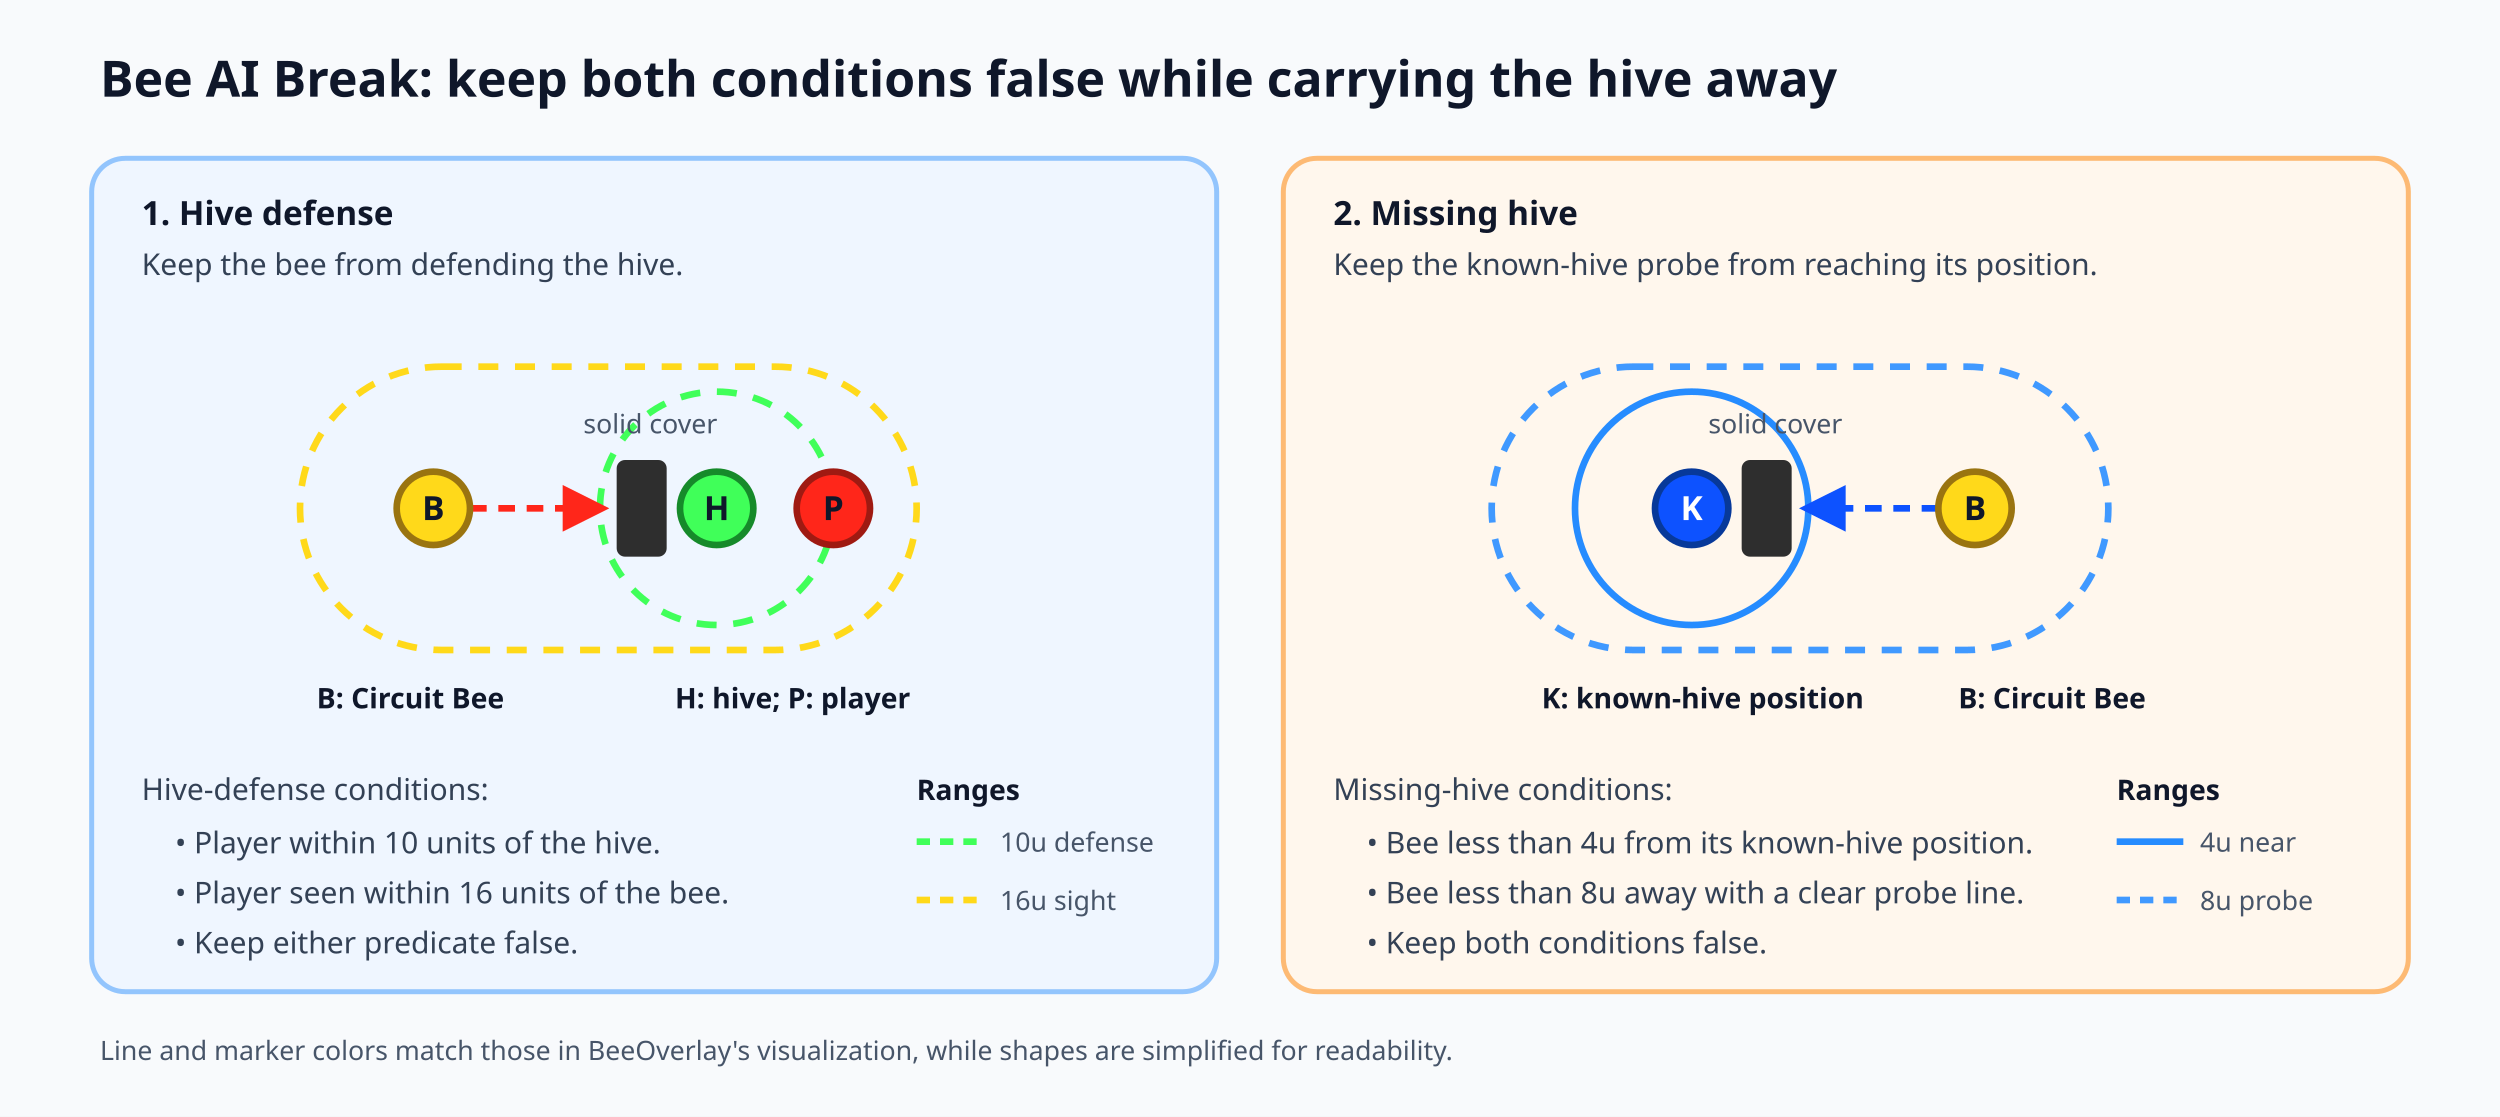
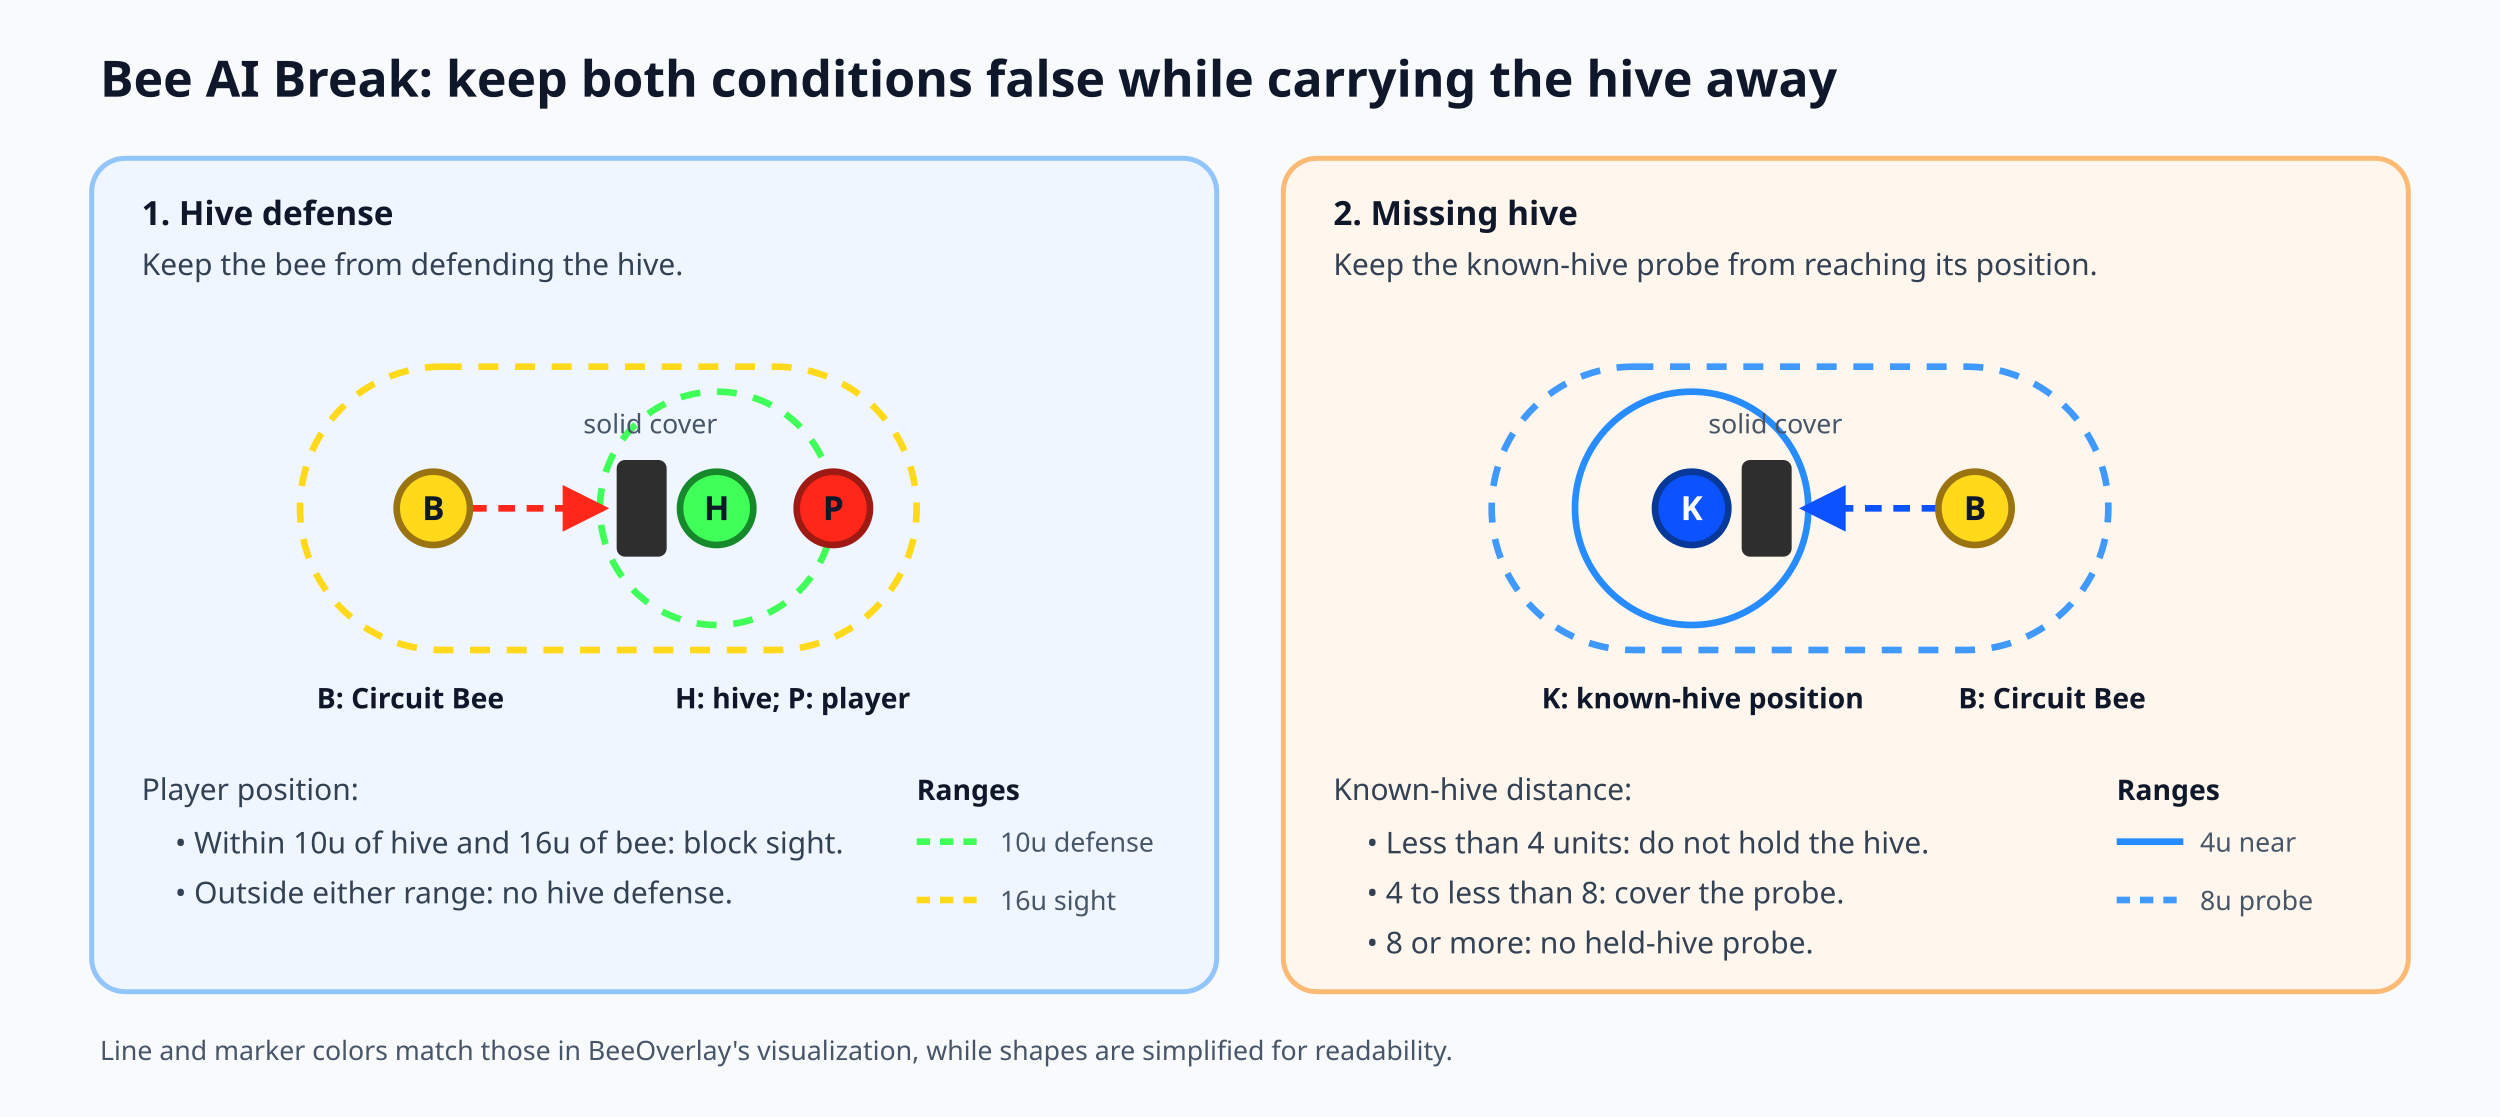
<svg xmlns="http://www.w3.org/2000/svg" width="1500" height="670" viewBox="0 0 1500 670" role="img" aria-labelledby="title desc">
  <defs>
    <marker id="arrow" viewBox="0 0 10 10" refX="8" refY="5" markerWidth="7" markerHeight="7" orient="auto-start-reverse">
      <path d="M 0 0 L 10 5 L 0 10 z" fill="#334155" />
    </marker>
    <marker id="sight-arrow" viewBox="0 0 10 10" refX="8" refY="5" markerWidth="7" markerHeight="7" orient="auto-start-reverse">
      <path d="M 0 0 L 10 5 L 0 10 z" fill="#FF261A" />
    </marker>
    <marker id="probe-arrow" viewBox="0 0 10 10" refX="8" refY="5" markerWidth="7" markerHeight="7" orient="auto-start-reverse">
      <path d="M 0 0 L 10 5 L 0 10 z" fill="#0D52FF" />
    </marker>
    <style>
      .heading { font: 700 30px sans-serif; fill: #0f172a; }
      .subheading { font: 700 20px sans-serif; fill: #0f172a; }
      .body { font: 18px sans-serif; fill: #334155; }
      .small { font: 16px sans-serif; fill: #475569; }
      .label { font: 700 17px sans-serif; fill: #0f172a; }
      .marker { font: 700 20px sans-serif; fill: #0f172a; text-anchor: middle; dominant-baseline: middle; }
      .marker-light { font: 700 20px sans-serif; fill: #ffffff; text-anchor: middle; dominant-baseline: middle; }
    </style>
  </defs>
  <rect width="1500" height="670" fill="#f8fafc" />
  <text x="60" y="58" class="heading">Bee AI Break: keep both conditions false while carrying the hive away</text>
  <g transform="translate(0 -30)">
    <rect x="55" y="125" width="675" height="500" rx="20" fill="#eff6ff" stroke="#93c5fd" stroke-width="3" />
    <text x="85" y="165" class="subheading">1. Hive defense</text>
    <text x="85" y="195" class="body">Keep the bee from defending the hive.</text>
    <rect x="180" y="250" width="370" height="170" rx="85" fill="none" stroke="#FFD91A" stroke-width="4" stroke-dasharray="12 10" />
    <circle cx="430" cy="335" r="70" fill="none" stroke="#40FF59" stroke-width="4" stroke-dasharray="12 10" />
    <path d="M 282 335 H 360" fill="none" stroke="#FF261A" stroke-width="4" stroke-dasharray="10 7" marker-end="url(#sight-arrow)" />
    <rect x="370" y="306" width="30" height="58" rx="5" fill="#2E2E2E" />
    <text x="350" y="290" class="small">solid cover</text>
    <circle cx="260" cy="335" r="22" fill="#FFD91A" stroke="#9A7410" stroke-width="4" />
    <text x="260" y="335" class="marker">B</text>
    <circle cx="430" cy="335" r="22" fill="#40FF59" stroke="#168A2A" stroke-width="4" />
    <text x="430" y="335" class="marker">H</text>
    <circle cx="500" cy="335" r="22" fill="#FF261A" stroke="#9F1A12" stroke-width="4" />
    <text x="500" y="335" class="marker">P</text>
    <text x="190" y="455" class="label">B: Circuit Bee</text>
    <text x="405" y="455" class="label">H: hive; P: player</text>
-     <text x="85" y="510" class="body">Hive-defense conditions:</text>
-     <text x="105" y="542" class="body">• Player within 10 units of the hive.</text>
-     <text x="105" y="572" class="body">• Player seen within 16 units of the bee.</text>
-     <text x="105" y="602" class="body">• Keep either predicate false.</text>
+     <text x="85" y="510" class="body">Player position:</text>
+     <text x="105" y="542" class="body">• Within 10u of hive and 16u of bee: block sight.</text>
+     <text x="105" y="572" class="body">• Outside either range: no hive defense.</text>
    <text x="550" y="510" class="label">Ranges</text>
    <path d="M 550 535 H 590" fill="none" stroke="#40FF59" stroke-width="4" stroke-dasharray="8 6" />
    <text x="600" y="541" class="small">10u defense</text>
    <path d="M 550 570 H 590" fill="none" stroke="#FFD91A" stroke-width="4" stroke-dasharray="8 6" />
    <text x="600" y="576" class="small">16u sight</text>
    <rect x="770" y="125" width="675" height="500" rx="20" fill="#fff7ed" stroke="#fdba74" stroke-width="3" />
    <text x="800" y="165" class="subheading">2. Missing hive</text>
    <text x="800" y="195" class="body">Keep the known-hive probe from reaching its position.</text>
    <rect x="895" y="250" width="370" height="170" rx="85" fill="none" stroke="#4099FF" stroke-width="4" stroke-dasharray="12 10" />
    <circle cx="1015" cy="335" r="70" fill="none" stroke="#268CFF" stroke-width="4" />
    <text x="1025" y="290" class="small">solid cover</text>
    <path d="M 1163 335 H 1085" fill="none" stroke="#0D52FF" stroke-width="4" stroke-dasharray="10 7" marker-end="url(#probe-arrow)" />
    <rect x="1045" y="306" width="30" height="58" rx="5" fill="#2E2E2E" />
    <circle cx="1015" cy="335" r="22" fill="#0D52FF" stroke="#07399A" stroke-width="4" />
    <text x="1015" y="335" class="marker-light">K</text>
    <text x="925" y="455" class="label">K: known-hive position</text>
    <circle cx="1185" cy="335" r="22" fill="#FFD91A" stroke="#9A7410" stroke-width="4" />
    <text x="1185" y="335" class="marker">B</text>
    <text x="1175" y="455" class="label">B: Circuit Bee</text>
-     <text x="800" y="510" class="body">Missing-hive conditions:</text>
-     <text x="820" y="542" class="body">• Bee less than 4u from its known-hive position.</text>
-     <text x="820" y="572" class="body">• Bee less than 8u away with a clear probe line.</text>
-     <text x="820" y="602" class="body">• Keep both conditions false.</text>
+     <text x="800" y="510" class="body">Known-hive distance:</text>
+     <text x="820" y="542" class="body">• Less than 4 units: do not hold the hive.</text>
+     <text x="820" y="572" class="body">• 4 to less than 8: cover the probe.</text>
+     <text x="820" y="602" class="body">• 8 or more: no held-hive probe.</text>
    <text x="1270" y="510" class="label">Ranges</text>
    <path d="M 1270 535 H 1310" fill="none" stroke="#268CFF" stroke-width="4" />
    <text x="1320" y="541" class="small">4u near</text>
    <path d="M 1270 570 H 1310" fill="none" stroke="#4099FF" stroke-width="4" stroke-dasharray="8 6" />
    <text x="1320" y="576" class="small">8u probe</text>
  </g>
  <text x="60" y="636" class="small">Line and marker colors match those in BeeOverlay's visualization, while shapes are simplified for readability.</text>
</svg>
